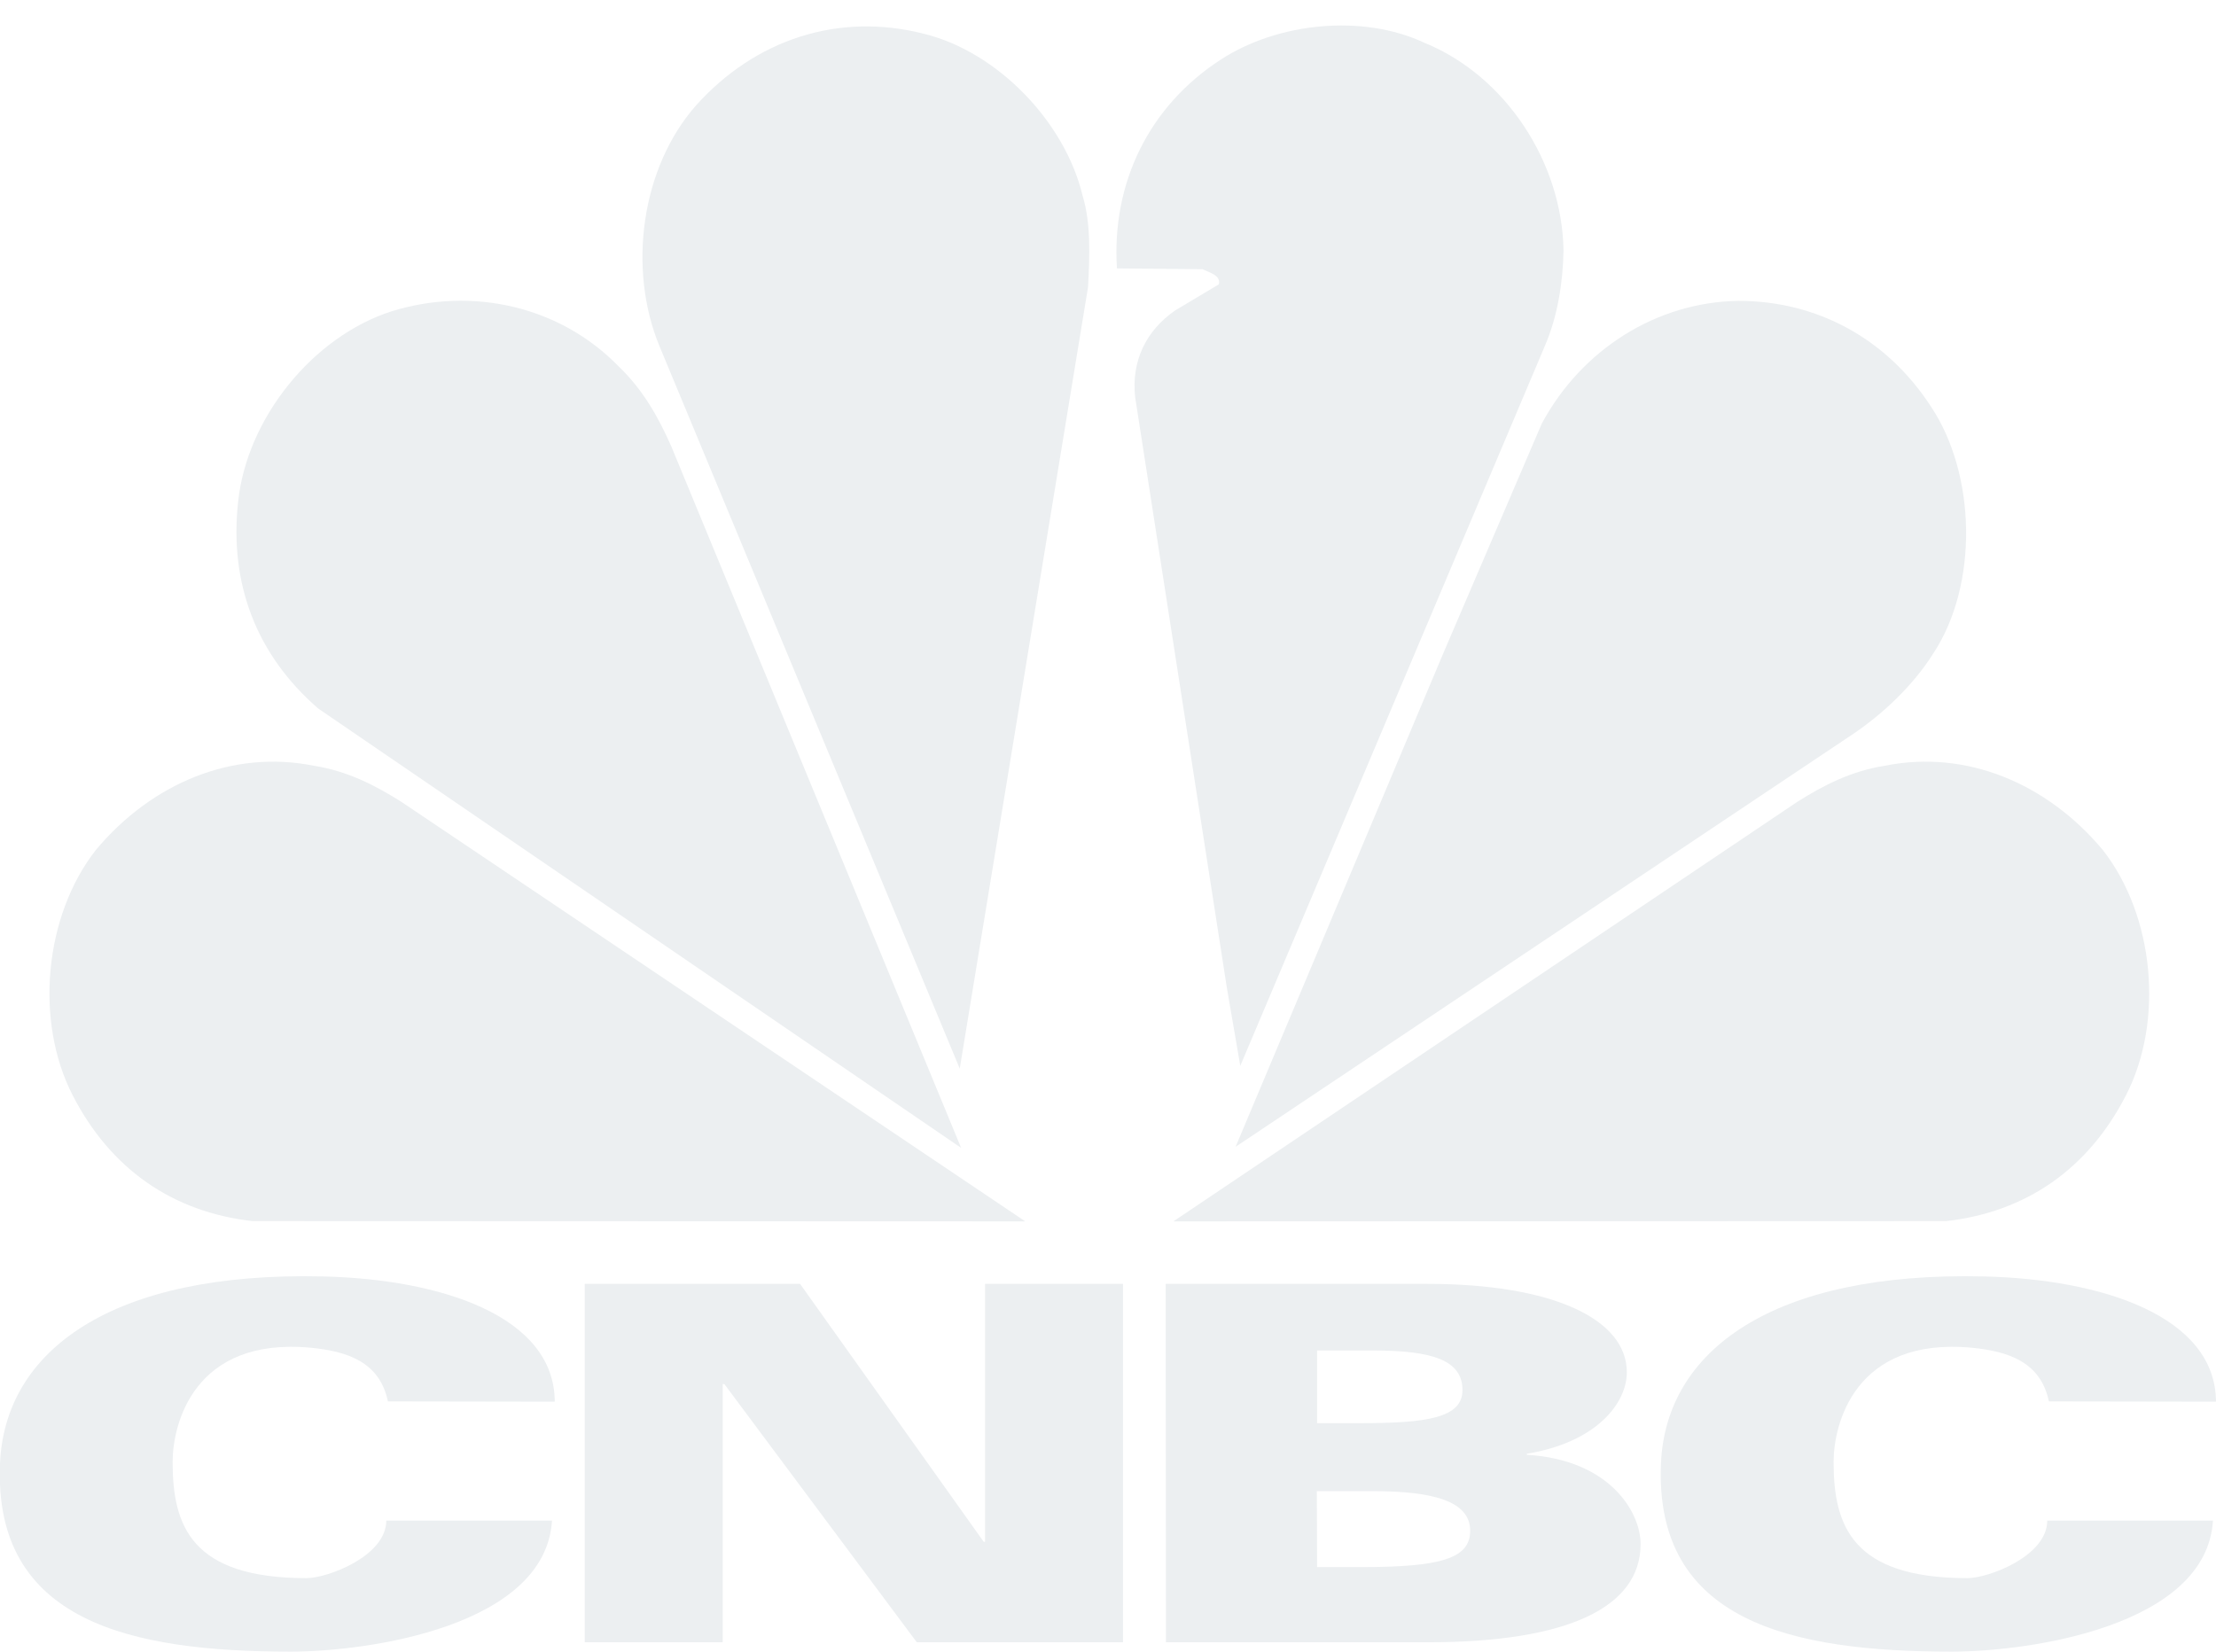
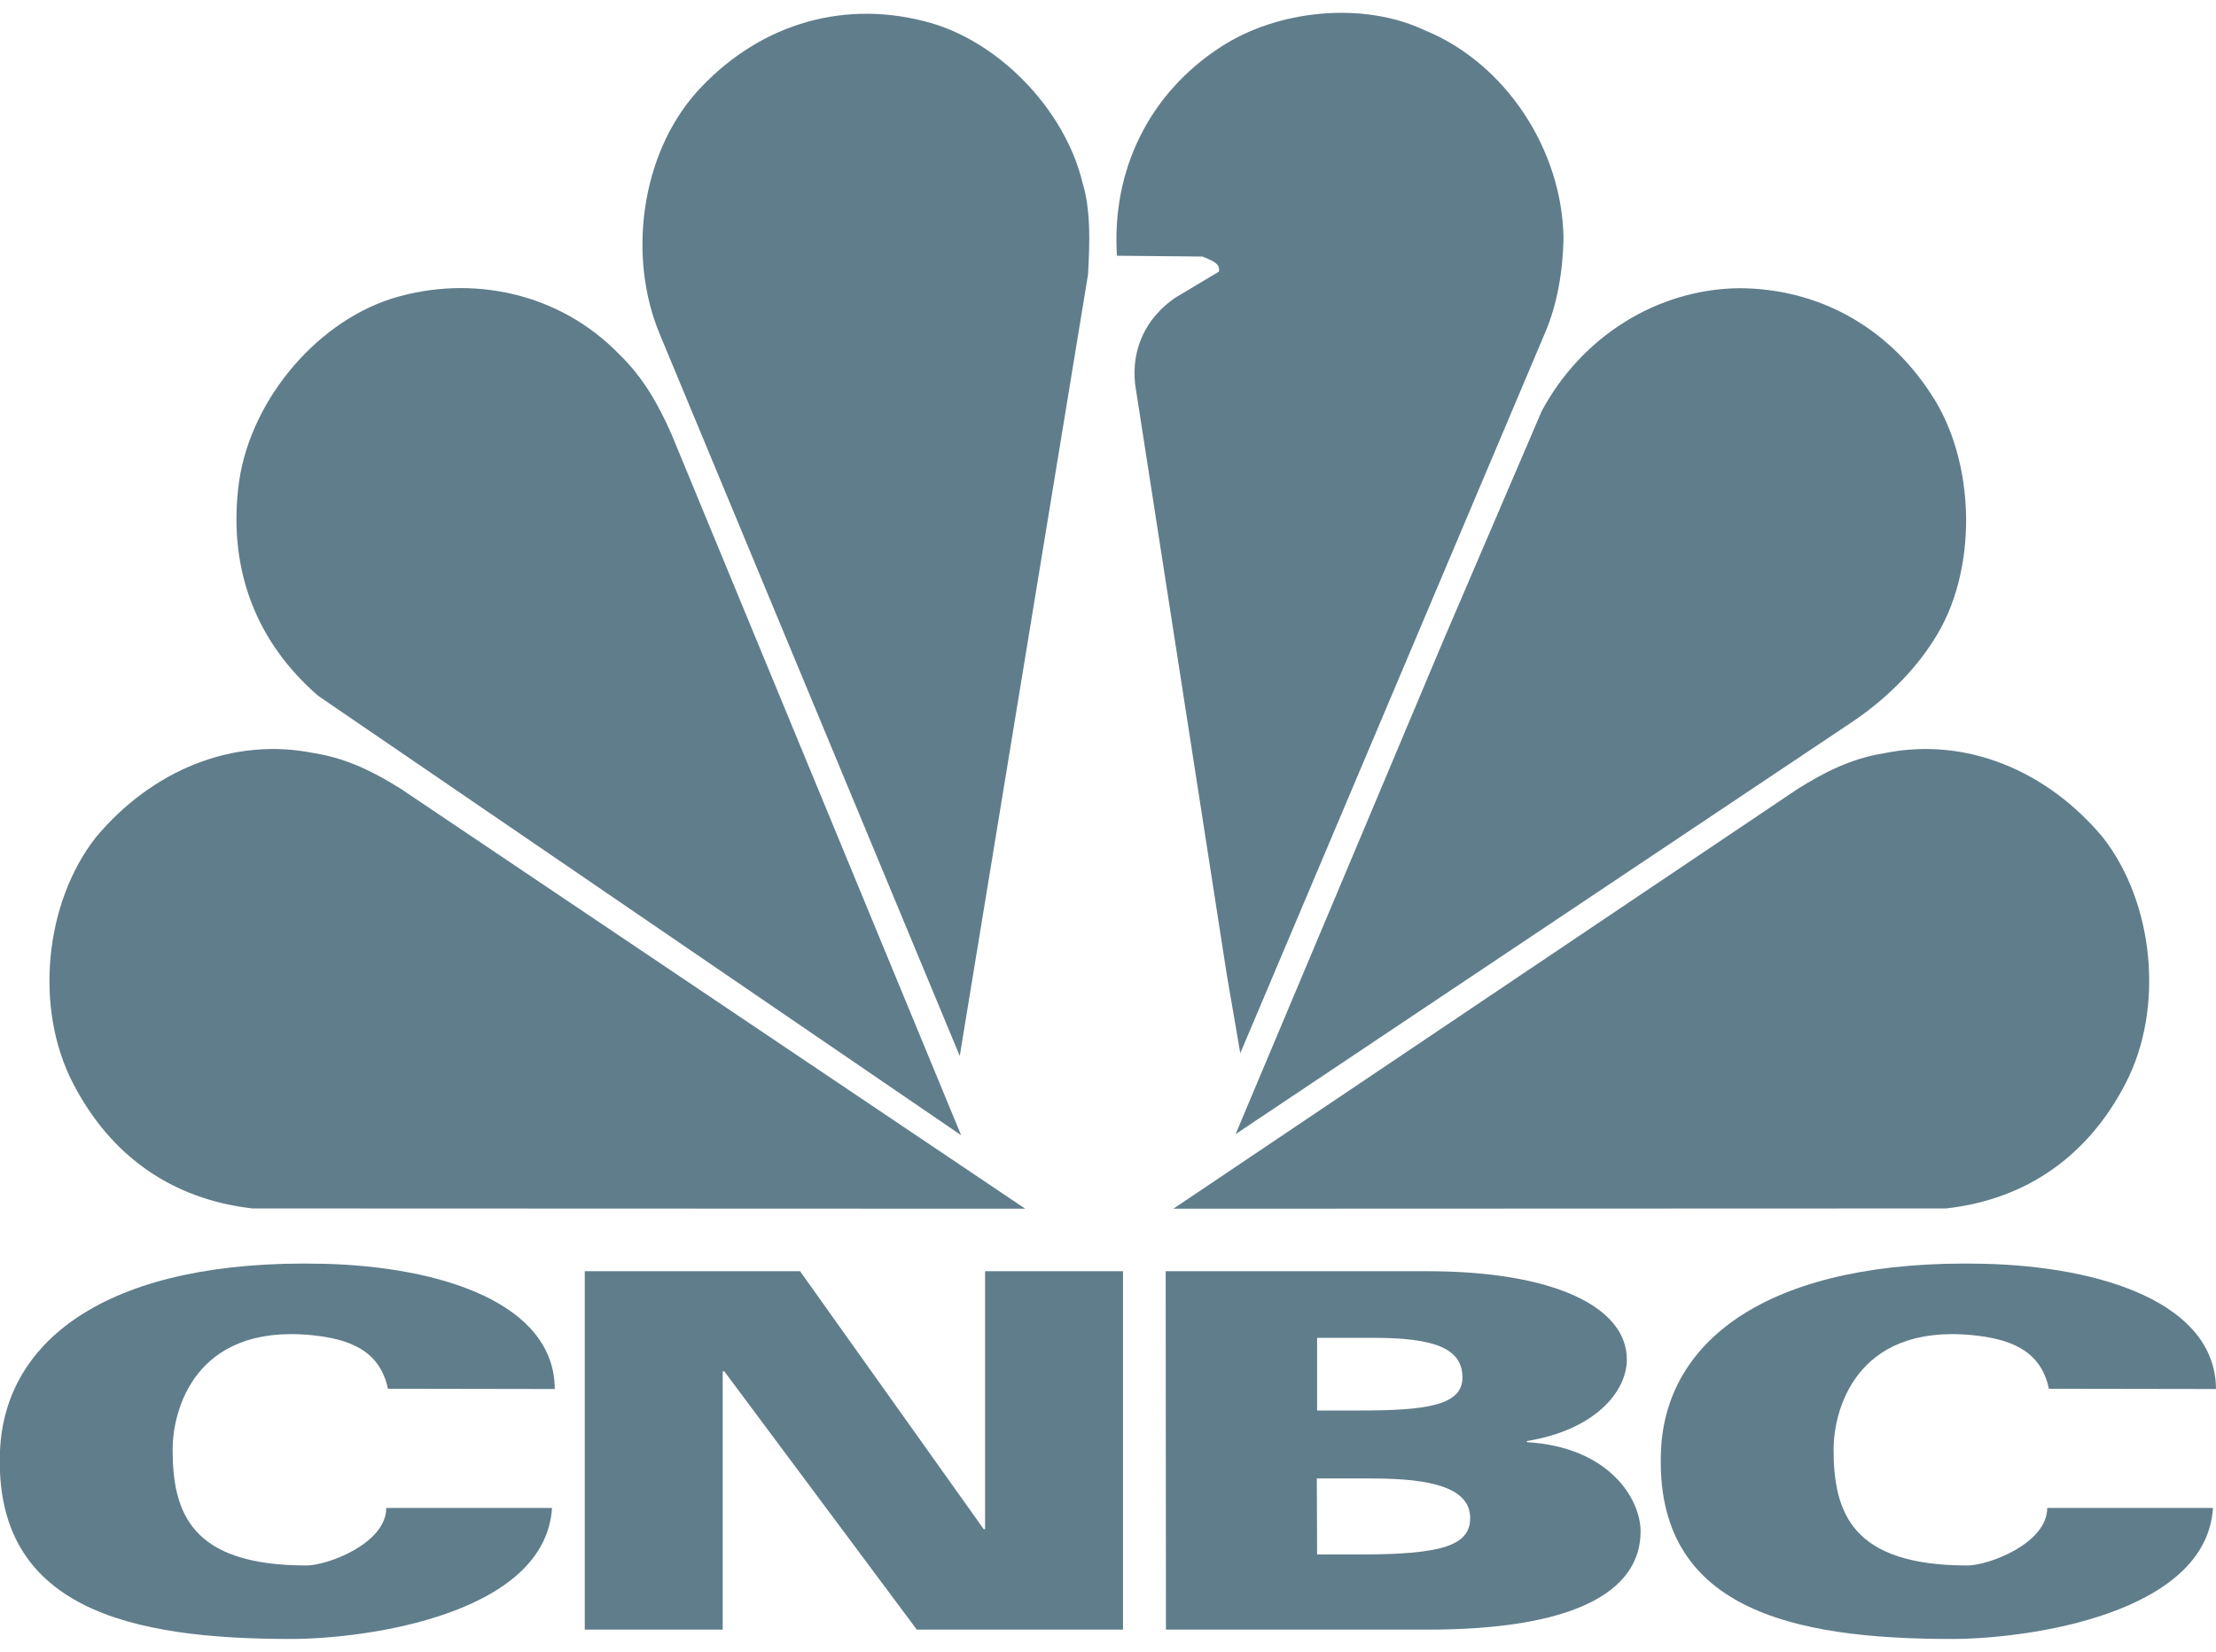
- <svg xmlns="http://www.w3.org/2000/svg" version="1.1" id="Layer_1" x="0px" y="0px" viewBox="377 -275 804.9 600" style="enable-background:new 377 -275 804.9 600;" xml:space="preserve">
-   <style type="text/css">
- 	.st0{fill:#ECEFF1;}
- </style>
+ <svg xmlns="http://www.w3.org/2000/svg" version="1.1" id="Layer_1" x="0px" y="0px" viewBox="-197 16 804.9 600" style="enable-background:new -197 16 804.9 600;" xml:space="preserve">
  <g id="XMLID_161_">
-     <path id="XMLID_175_" class="st0" d="M517.9,234.1c-3-14.4-14.8-18.2-28-19.5c-42.7-4-50.2,28-50.2,41.5c0,23.1,6.7,42.2,48.6,42.2   c7.7,0,29-8,29-20.9h60.2c-2.4,38.4-66.8,47.6-94.9,47.6c-58.2,0-108-10.9-105.6-68.3c1.7-41,40.4-69.8,117.3-68   c42.9,1,84.1,14.4,84.2,45.5L517.9,234.1L517.9,234.1z" />
-     <path id="XMLID_174_" class="st0" d="M1121.2,234.1c-3-14.4-14.8-18.2-28-19.5c-42.7-4-50.2,28-50.2,41.5   c0,23.1,6.7,42.2,48.6,42.2c7.7,0,29-8,29-20.9h60.2c-2.4,38.4-66.8,47.6-94.9,47.6c-58.2,0-108-10.9-105.6-68.3   c1.7-41,40.4-69.8,117.3-68c42.9,1,84.1,14.4,84.3,45.5L1121.2,234.1L1121.2,234.1z" />
-     <polygon id="XMLID_173_" class="st0" points="589.4,191.4 667.6,191.4 734.3,285.1 734.8,285.1 734.8,191.4 784.9,191.4    784.9,321.6 710,321.6 640.1,227.8 639.5,227.8 639.5,321.6 589.4,321.6  " />
-     <path id="XMLID_169_" class="st0" d="M800.4,191.4h95c45.6,0,72.5,12.8,72.5,32.1c0,11.4-11.2,25.5-36.3,29.6v0.4   c30.2,1.8,41.3,20.9,41.3,32.4c0,22.9-26.2,35.7-77.2,35.7h-95.2L800.4,191.4L800.4,191.4L800.4,191.4z M855.4,242h15.7   c24.2,0,37.1-1.9,37.1-12c0-10.8-10.7-14.4-32.5-14.4h-20.3V242L855.4,242L855.4,242z M855.4,294.3h15.7c29.2,0,39.9-3.1,39.9-13.2   c0-10.8-13.5-14.4-35.4-14.4h-20.3L855.4,294.3L855.4,294.3z" />
-     <path id="XMLID_167_" class="st0" d="M1049.7-8.1L825.8,141.6l75.4-179.2l35.8-83.5c14.5-27,41.8-44.2,71.5-44.6   c28.5,0,53.8,13.7,69.8,38.3c16.5,24.6,17.4,64.8,0.9,89.8C1071.9-26,1060.9-15.6,1049.7-8.1L1049.7-8.1z" />
-     <path id="XMLID_166_" class="st0" d="M938.2-149.5L827.5,112.2l-4.9-28.5l-33.3-214.5c-1.4-13.1,4-24.1,14.5-31.4l15.9-9.5   c0.9-3.3-3.7-4.4-5.9-5.5l-31.1-0.3c-2-30.9,11.6-59,37.8-75.9c20.4-13.3,51.3-16.7,74-6c29.4,12,49.9,43.4,50.4,75.4   C944.7-172.2,942.7-160,938.2-149.5L938.2-149.5z" />
-     <path id="XMLID_165_" class="st0" d="M725.6,113.2l-109-262.3c-11.7-28.1-6.8-65,13.3-87.7c21.4-23.8,51.6-33.9,82.8-25.9   c26.4,6.5,51,31.7,57.5,58.7c3.1,10.1,2.6,22.2,2,33.3L725.6,113.2L725.6,113.2z" />
-     <path id="XMLID_164_" class="st0" d="M492.6-17.6c-22.4-19.4-32.4-45.3-29.1-75.2c3.2-30.3,27.1-59.9,55.7-69.1   c29.3-9.1,61.2-1.9,82.5,20c8.9,8.5,14.5,18.6,19.1,29L726.1,142L492.6-17.6L492.6-17.6z" />
-     <path id="XMLID_163_" class="st0" d="M468.7,168.6c-29.1-3.3-51.6-19-65.3-45.7c-13.9-27-10.3-65.2,8.4-89.1   c20.3-24.3,49.7-36.6,79.3-30.6c12.1,1.9,22.2,7.1,31.7,13.1l226.6,152.4L468.7,168.6L468.7,168.6z" />
-     <path id="XMLID_162_" class="st0" d="M1083.9,168.6c29.1-3.3,51.6-19,65.3-45.7c13.9-27,10.3-65.2-8.4-89.1   c-20.3-24.3-49.7-36.6-79.3-30.6c-12.1,1.9-22.2,7.1-31.7,13.1L803.2,168.7L1083.9,168.6L1083.9,168.6z" />
+     <path id="XMLID_175_" style="fill:#607D8B;" d="M-56.1,520.5c-3-14.4-14.8-18.2-28-19.5c-42.7-4-50.2,28-50.2,41.5   c0,23.1,6.7,42.2,48.6,42.2c7.7,0,29-8,29-20.9H3.5c-2.4,38.4-66.8,47.6-94.9,47.6c-58.2,0-108-10.9-105.6-68.3   c1.7-41,40.4-69.8,117.3-68c42.9,1,84.1,14.4,84.2,45.5L-56.1,520.5L-56.1,520.5z" />
+     <path id="XMLID_174_" style="fill:#607D8B;" d="M547.2,520.5c-3-14.4-14.8-18.2-28-19.5c-42.7-4-50.2,28-50.2,41.5   c0,23.1,6.7,42.2,48.6,42.2c7.7,0,29-8,29-20.9h60.2c-2.4,38.4-66.8,47.6-94.9,47.6c-58.2,0-108-10.9-105.6-68.3   c1.7-41,40.4-69.8,117.3-68c42.9,1,84.1,14.4,84.3,45.5L547.2,520.5L547.2,520.5z" />
+     <polygon id="XMLID_173_" style="fill:#607D8B;" points="15.4,477.8 93.6,477.8 160.3,571.5 160.8,571.5 160.8,477.8 210.9,477.8    210.9,608 136,608 66.1,514.2 65.5,514.2 65.5,608 15.4,608  " />
+     <path id="XMLID_169_" style="fill:#607D8B;" d="M226.4,477.8h95c45.6,0,72.5,12.8,72.5,32.1c0,11.4-11.2,25.5-36.3,29.6v0.4   c30.2,1.8,41.3,20.9,41.3,32.4c0,22.9-26.2,35.7-77.2,35.7h-95.2L226.4,477.8L226.4,477.8L226.4,477.8z M281.4,528.4h15.7   c24.2,0,37.1-1.9,37.1-12c0-10.8-10.7-14.4-32.5-14.4h-20.3V528.4L281.4,528.4L281.4,528.4z M281.4,580.7h15.7   c29.2,0,39.9-3.1,39.9-13.2c0-10.8-13.5-14.4-35.4-14.4h-20.3L281.4,580.7L281.4,580.7z" />
+     <path id="XMLID_167_" style="fill:#607D8B;" d="M475.7,278.3L251.8,428l75.4-179.2l35.8-83.5c14.5-27,41.8-44.2,71.5-44.6   c28.5,0,53.8,13.7,69.8,38.3c16.5,24.6,17.4,64.8,0.9,89.8C497.9,260.4,486.9,270.8,475.7,278.3L475.7,278.3z" />
+     <path id="XMLID_166_" style="fill:#607D8B;" d="M364.2,136.9L253.5,398.6l-4.9-28.5l-33.3-214.5c-1.4-13.1,4-24.1,14.5-31.4   l15.9-9.5c0.9-3.3-3.7-4.4-5.9-5.5l-31.1-0.3c-2-30.9,11.6-59,37.8-75.9c20.4-13.3,51.3-16.7,74-6c29.4,12,49.9,43.4,50.4,75.4   C370.7,114.2,368.7,126.4,364.2,136.9L364.2,136.9z" />
+     <path id="XMLID_165_" style="fill:#607D8B;" d="M151.6,399.6l-109-262.3c-11.7-28.1-6.8-65,13.3-87.7   c21.4-23.8,51.6-33.9,82.8-25.9c26.4,6.5,51,31.7,57.5,58.7c3.1,10.1,2.6,22.2,2,33.3L151.6,399.6L151.6,399.6z" />
+     <path id="XMLID_164_" style="fill:#607D8B;" d="M-81.4,268.8c-22.4-19.4-32.4-45.3-29.1-75.2c3.2-30.3,27.1-59.9,55.7-69.1   c29.3-9.1,61.2-1.9,82.5,20c8.9,8.5,14.5,18.6,19.1,29l105.3,254.9L-81.4,268.8L-81.4,268.8z" />
+     <path id="XMLID_163_" style="fill:#607D8B;" d="M-105.3,455c-29.1-3.3-51.6-19-65.3-45.7c-13.9-27-10.3-65.2,8.4-89.1   c20.3-24.3,49.7-36.6,79.3-30.6c12.1,1.9,22.2,7.1,31.7,13.1l226.6,152.4L-105.3,455L-105.3,455z" />
+     <path id="XMLID_162_" style="fill:#607D8B;" d="M509.9,455c29.1-3.3,51.6-19,65.3-45.7c13.9-27,10.3-65.2-8.4-89.1   c-20.3-24.3-49.7-36.6-79.3-30.6c-12.1,1.9-22.2,7.1-31.7,13.1L229.2,455.1L509.9,455L509.9,455z" />
  </g>
</svg>
